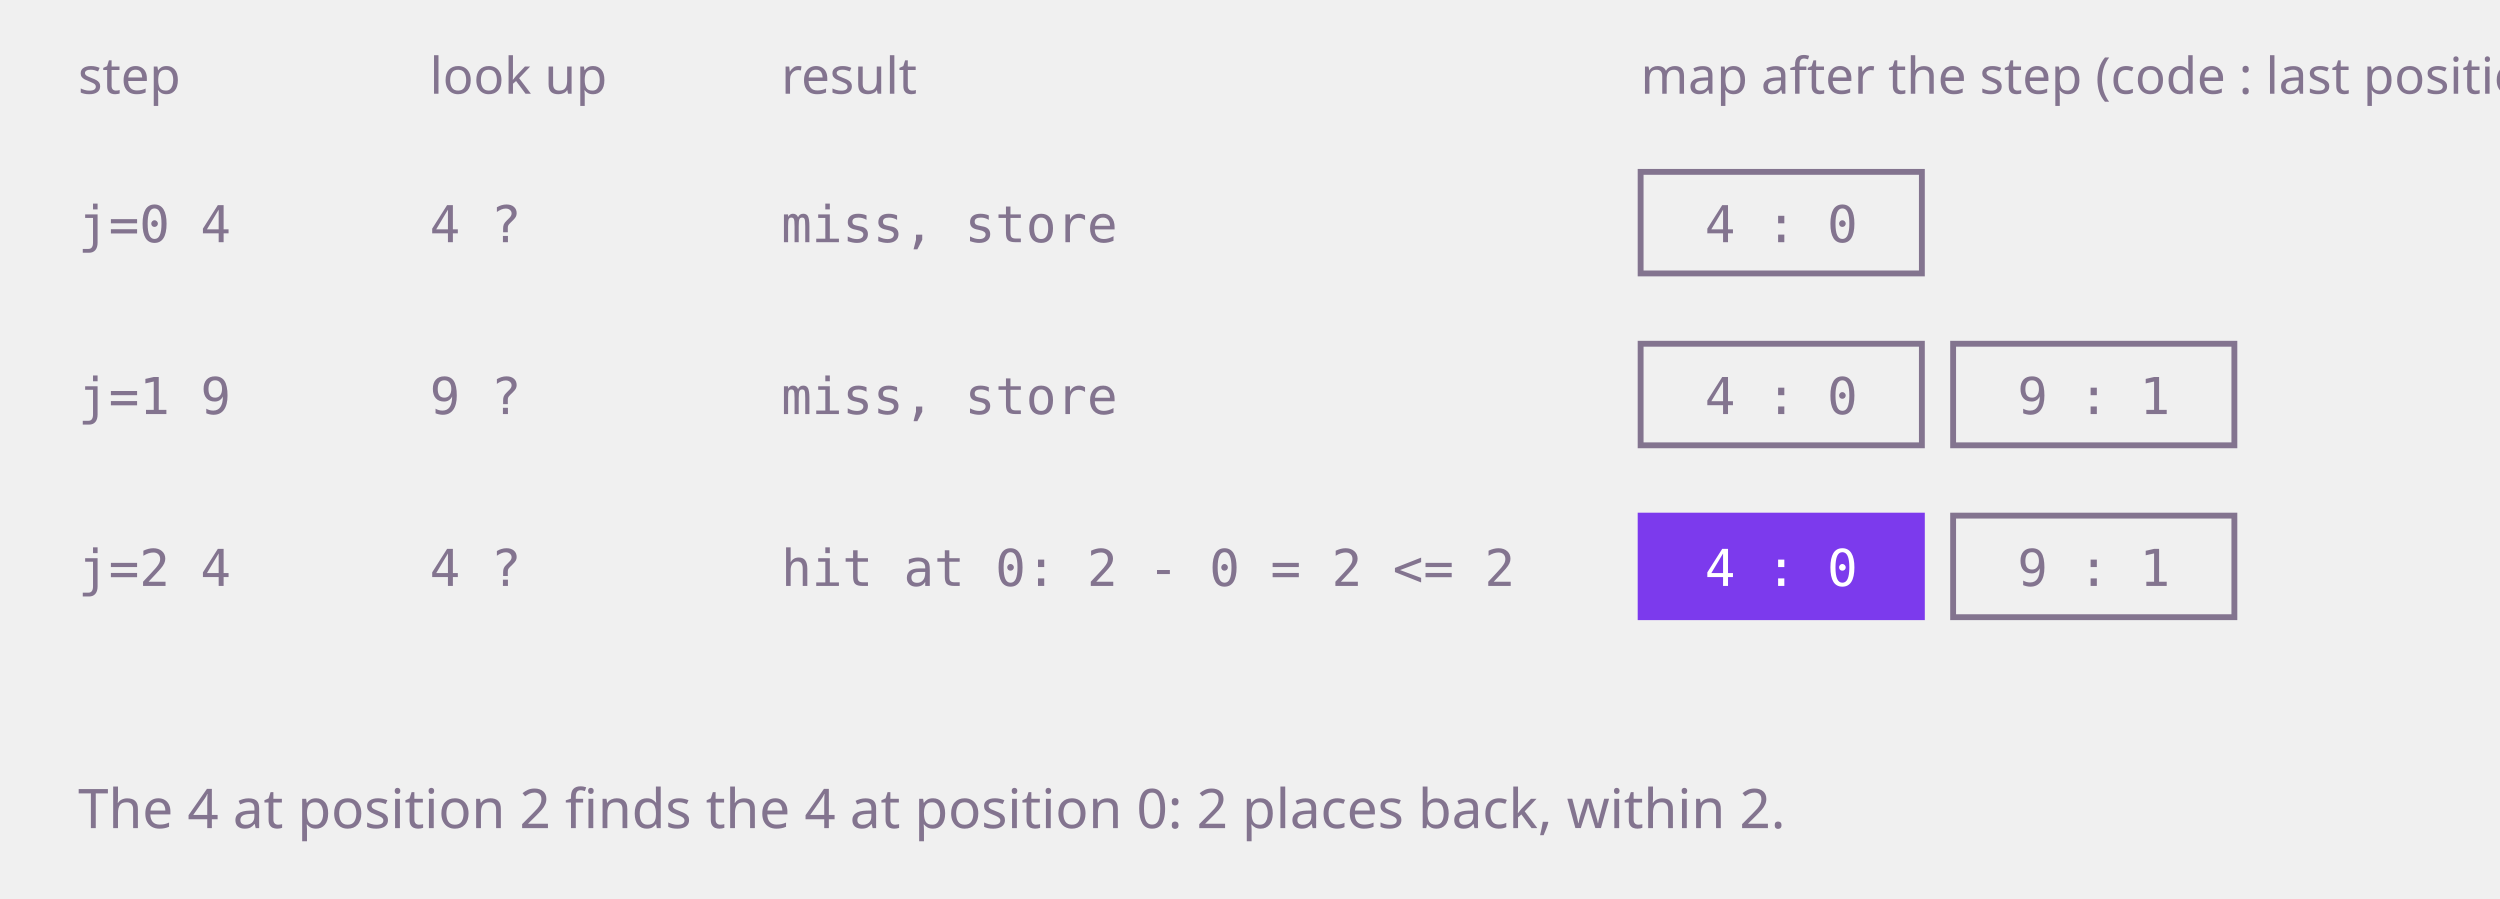
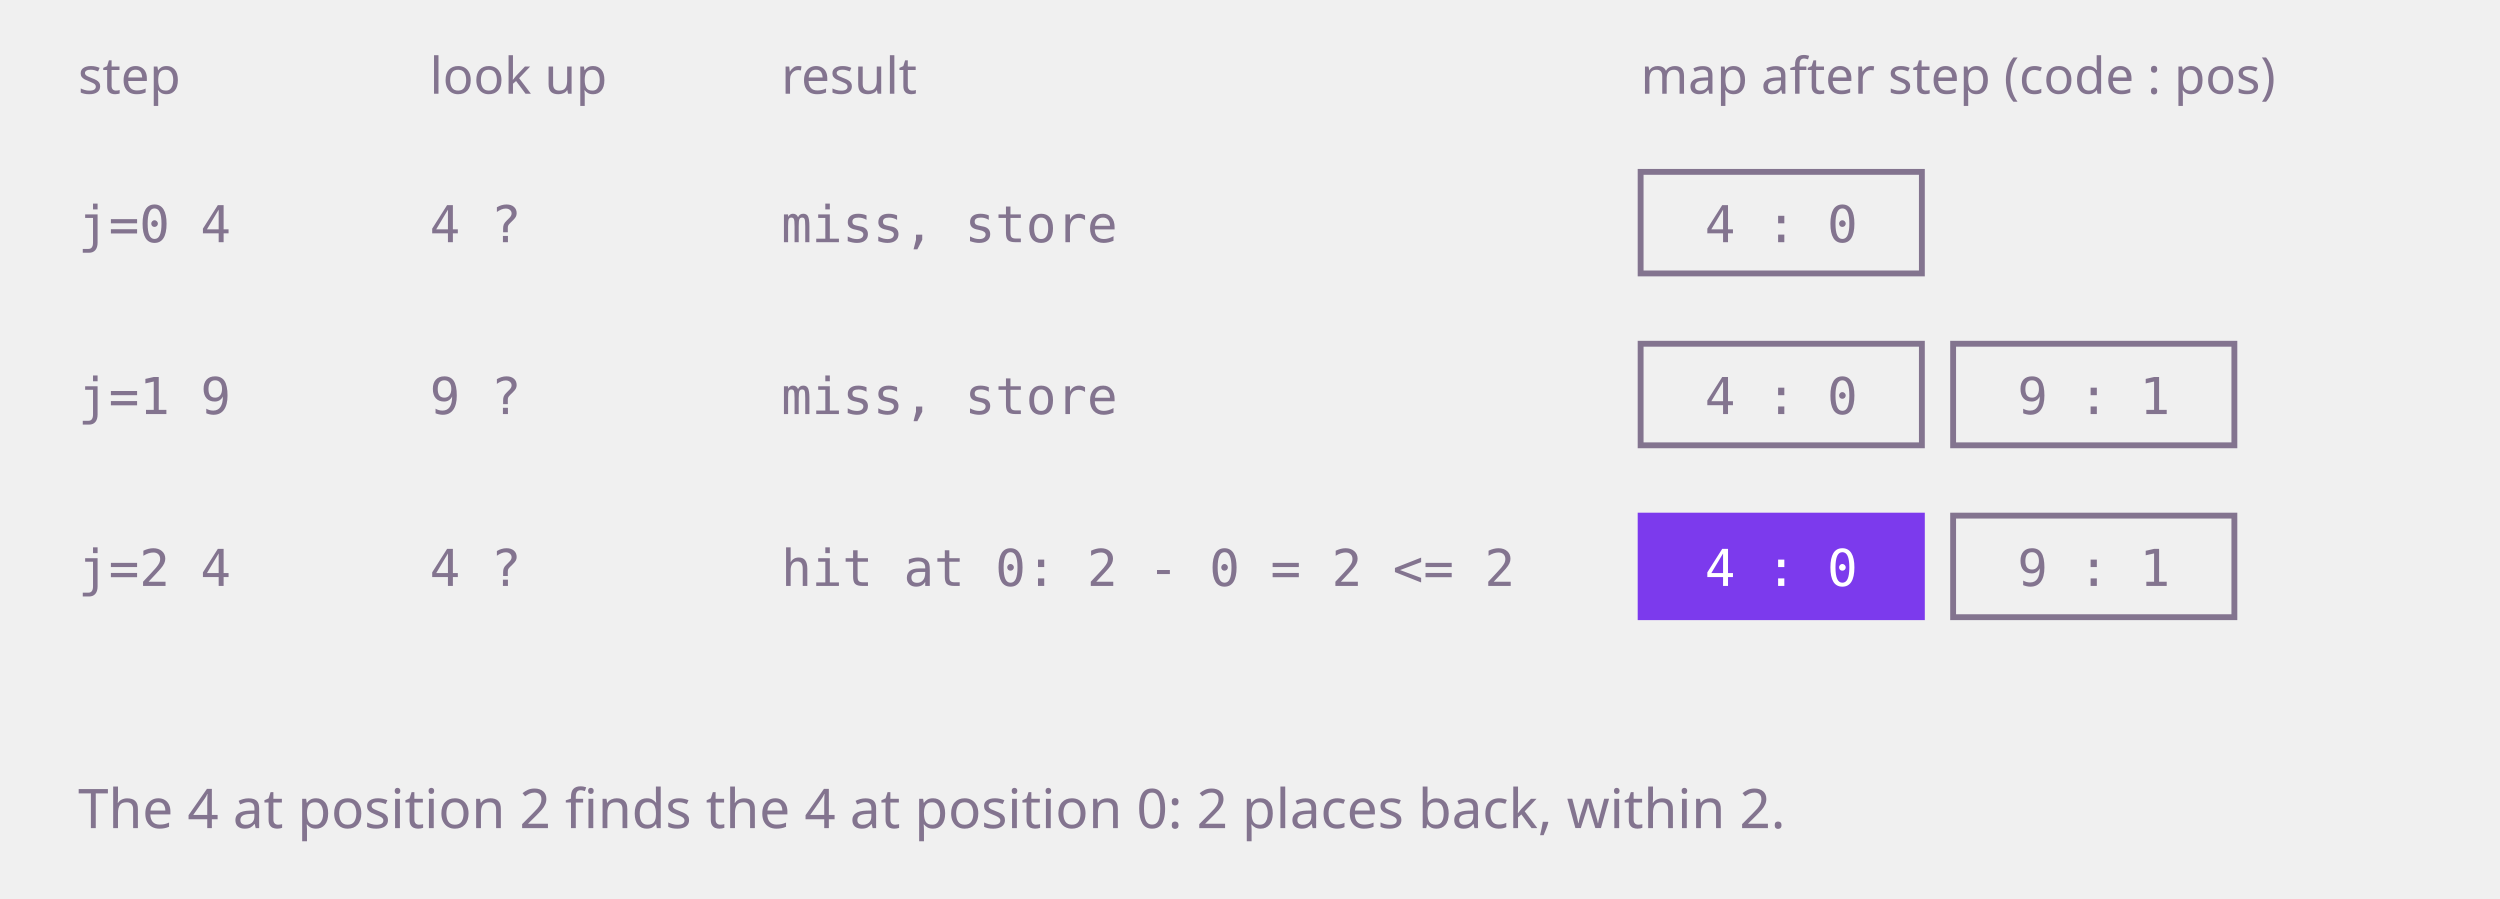
<svg xmlns="http://www.w3.org/2000/svg" viewBox="0 0 640 230" width="640" height="230" role="img">
  <text x="20" y="24" font-family="Hanken Grotesk, Segoe UI, sans-serif" font-size="13" fill="#83748f" text-anchor="start">step</text>
  <text x="110" y="24" font-family="Hanken Grotesk, Segoe UI, sans-serif" font-size="13" fill="#83748f" text-anchor="start">look up</text>
  <text x="200" y="24" font-family="Hanken Grotesk, Segoe UI, sans-serif" font-size="13" fill="#83748f" text-anchor="start">result</text>
-   <text x="420" y="24" font-family="Hanken Grotesk, Segoe UI, sans-serif" font-size="13" fill="#83748f" text-anchor="start">map after the step (code : last position)</text>
+   <text x="420" y="24" font-family="Hanken Grotesk, Segoe UI, sans-serif" font-size="13" fill="#83748f" text-anchor="start">map after step (code : pos)</text>
  <text x="20" y="62" font-family="JetBrains Mono, Consolas, monospace" font-size="13" fill="#83748f" text-anchor="start">j=0  4</text>
  <text x="110" y="62" font-family="JetBrains Mono, Consolas, monospace" font-size="13" fill="#83748f" text-anchor="start">4 ?</text>
  <text x="200" y="62" font-family="JetBrains Mono, Consolas, monospace" font-size="13" fill="#83748f" text-anchor="start">miss, store</text>
  <rect x="420" y="44" width="72" height="26" fill="none" stroke="#83748f" stroke-width="1.5" />
  <text x="456" y="62" font-family="JetBrains Mono, Consolas, monospace" font-size="13" fill="#83748f" text-anchor="middle">4 : 0</text>
  <text x="20" y="106" font-family="JetBrains Mono, Consolas, monospace" font-size="13" fill="#83748f" text-anchor="start">j=1  9</text>
  <text x="110" y="106" font-family="JetBrains Mono, Consolas, monospace" font-size="13" fill="#83748f" text-anchor="start">9 ?</text>
  <text x="200" y="106" font-family="JetBrains Mono, Consolas, monospace" font-size="13" fill="#83748f" text-anchor="start">miss, store</text>
  <rect x="420" y="88" width="72" height="26" fill="none" stroke="#83748f" stroke-width="1.5" />
  <text x="456" y="106" font-family="JetBrains Mono, Consolas, monospace" font-size="13" fill="#83748f" text-anchor="middle">4 : 0</text>
  <rect x="500" y="88" width="72" height="26" fill="none" stroke="#83748f" stroke-width="1.5" />
  <text x="536" y="106" font-family="JetBrains Mono, Consolas, monospace" font-size="13" fill="#83748f" text-anchor="middle">9 : 1</text>
  <text x="20" y="150" font-family="JetBrains Mono, Consolas, monospace" font-size="13" fill="#83748f" text-anchor="start">j=2  4</text>
  <text x="110" y="150" font-family="JetBrains Mono, Consolas, monospace" font-size="13" fill="#83748f" text-anchor="start">4 ?</text>
  <text x="200" y="150" font-family="JetBrains Mono, Consolas, monospace" font-size="13" fill="#83748f" text-anchor="start">hit at 0: 2 - 0 = 2 &lt;= 2</text>
  <rect x="420" y="132" width="72" height="26" fill="#7c3aed" stroke="#7c3aed" stroke-width="1.5" />
  <text x="456" y="150" font-family="JetBrains Mono, Consolas, monospace" font-size="13" fill="#ffffff" text-anchor="middle">4 : 0</text>
  <rect x="500" y="132" width="72" height="26" fill="none" stroke="#83748f" stroke-width="1.5" />
  <text x="536" y="150" font-family="JetBrains Mono, Consolas, monospace" font-size="13" fill="#83748f" text-anchor="middle">9 : 1</text>
  <text x="20" y="212" font-family="Hanken Grotesk, Segoe UI, sans-serif" font-size="14" fill="#83748f" text-anchor="start">The 4 at position 2 finds the 4 at position 0: 2 places back, within 2.</text>
</svg>
